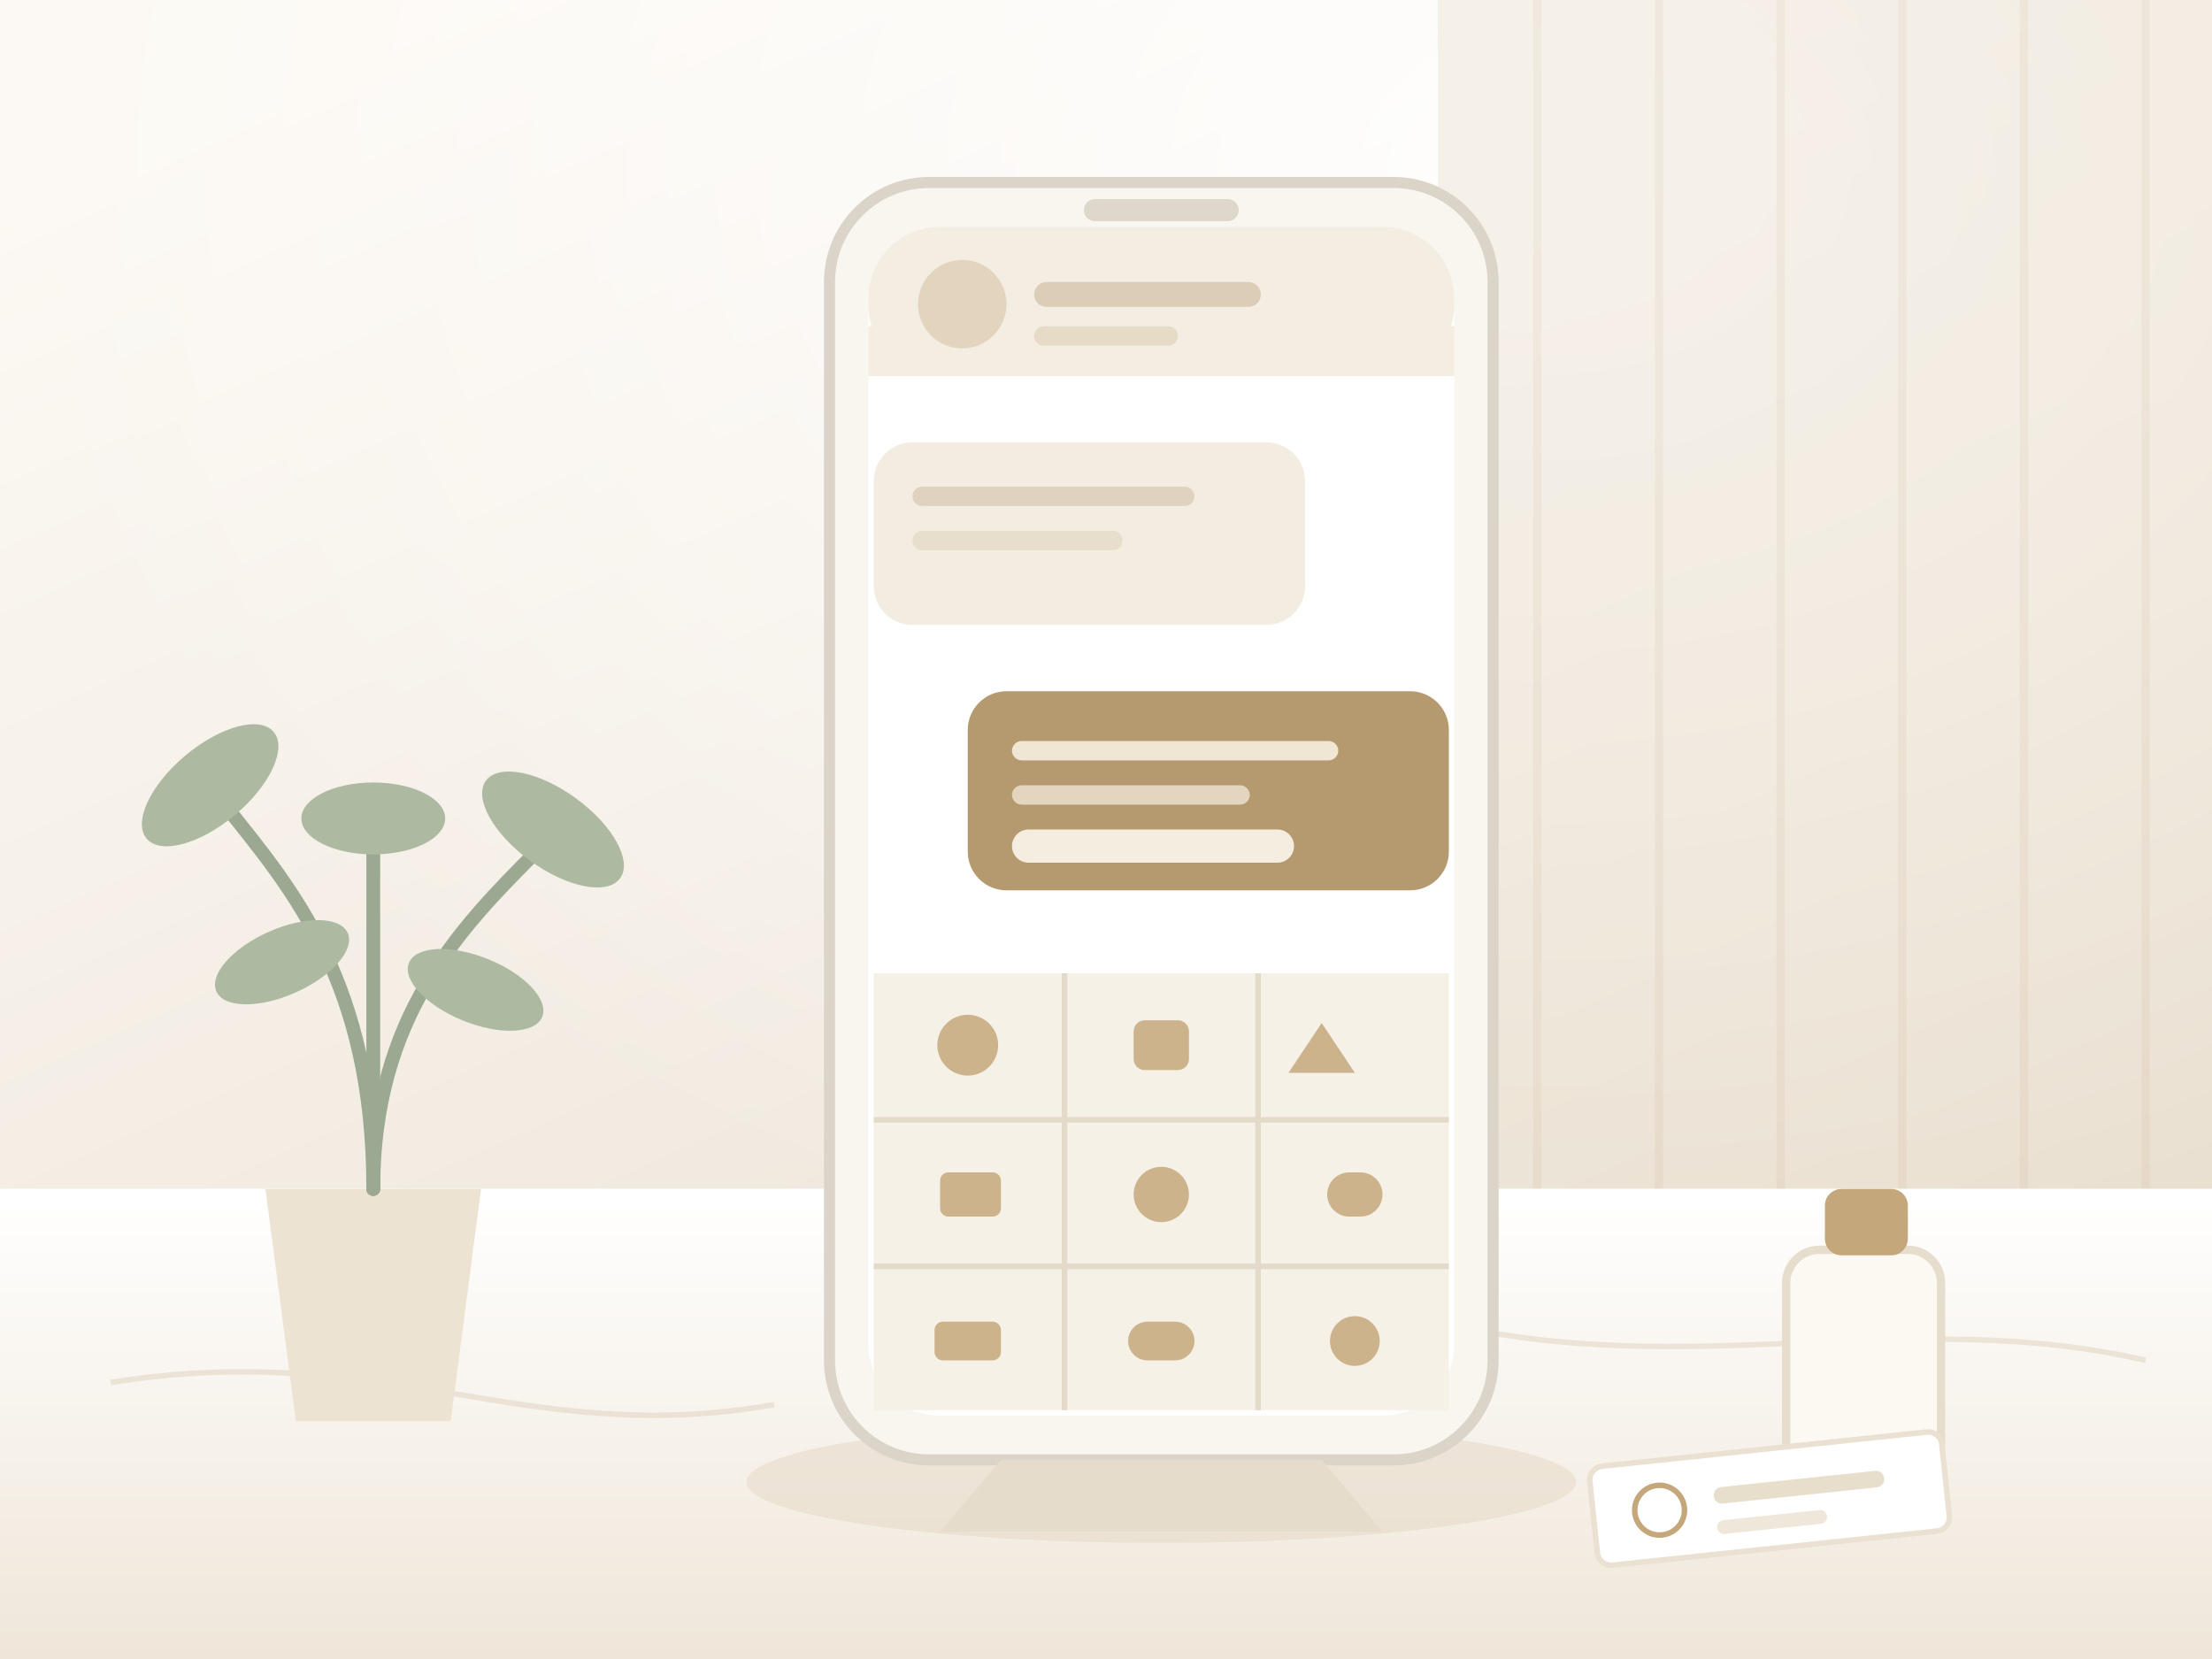
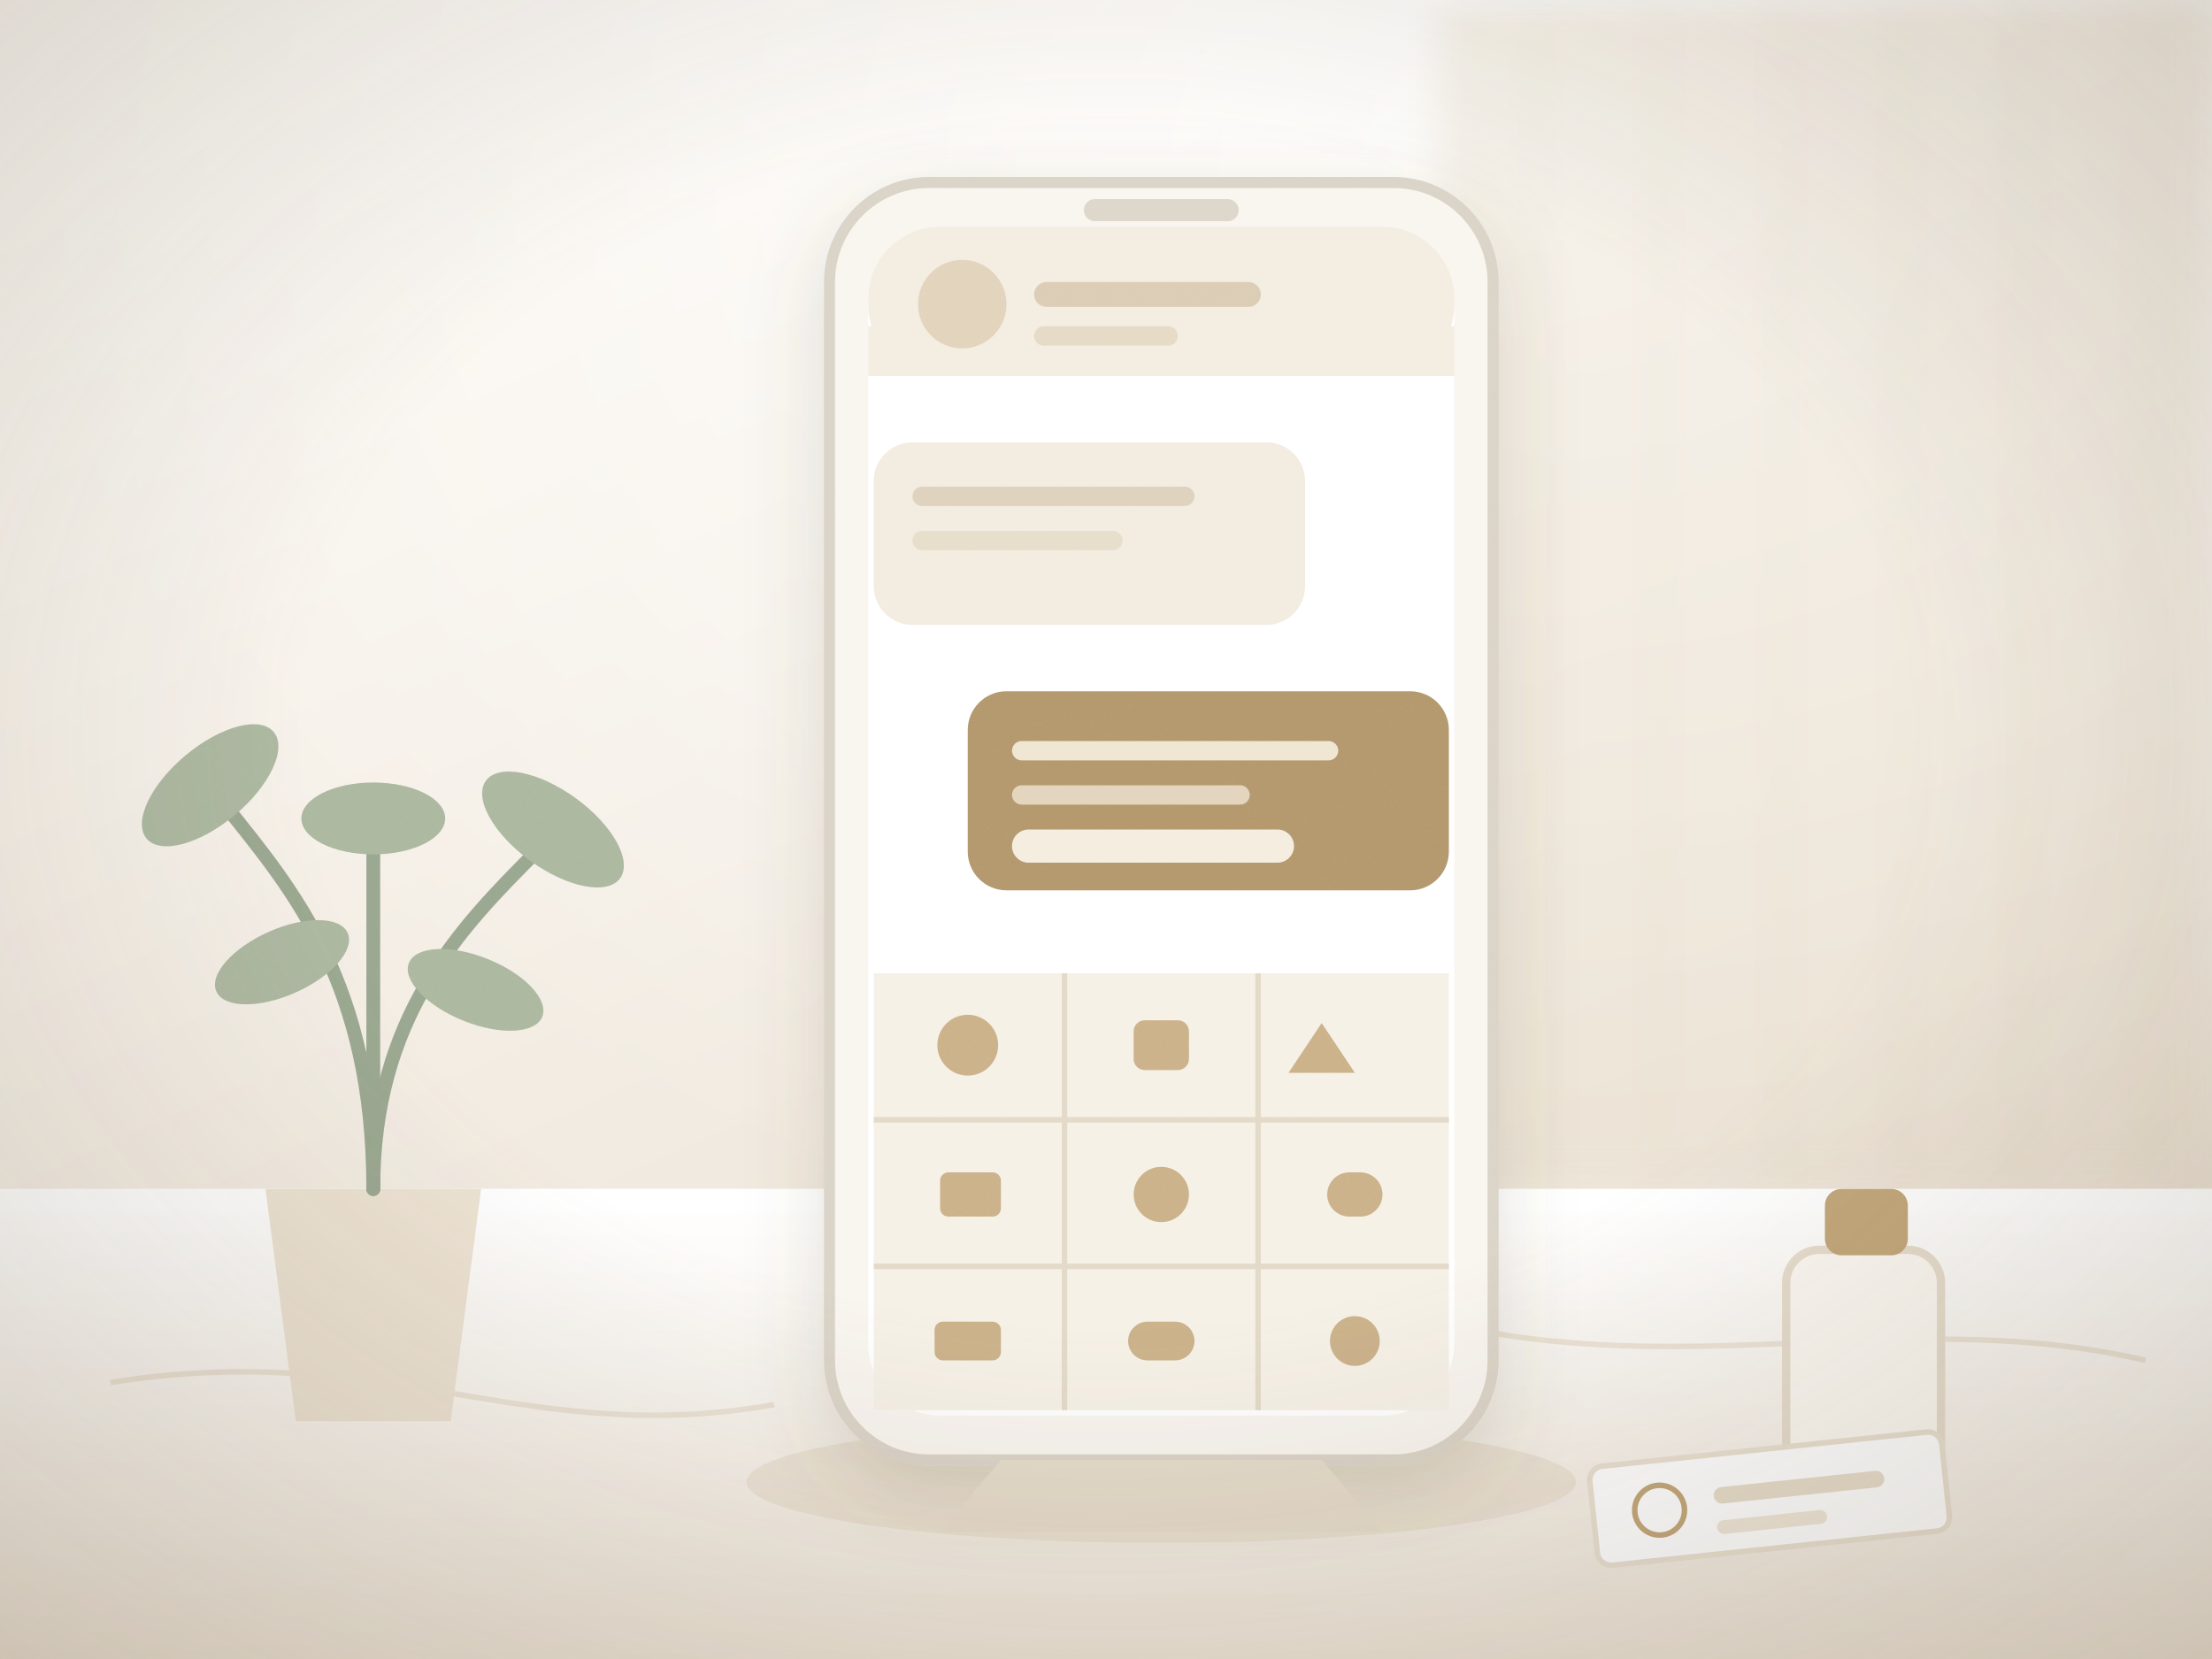
<svg xmlns="http://www.w3.org/2000/svg" viewBox="0 0 800 600" width="800" height="600" role="img" aria-label="公式LINEの予約メッセージとリッチメニューが表示されたスマートフォン">
  <defs>
    <linearGradient id="g2" x1="0.2" y1="0" x2="0.8" y2="1">
      <stop offset="0" stop-color="#FCF9F4" />
      <stop offset="1" stop-color="#E9DFD1" />
    </linearGradient>
    <radialGradient id="s2" cx="0.7" cy="0.1" r="0.7">
      <stop offset="0" stop-color="#fff" stop-opacity=".9" />
      <stop offset="1" stop-color="#fff" stop-opacity="0" />
    </radialGradient>
    <linearGradient id="desk2" x1="0" y1="0" x2="0" y2="1">
      <stop offset="0" stop-color="#FFFFFF" />
      <stop offset="1" stop-color="#EFE6D9" />
    </linearGradient>
+     <filter id="bgblur" x="-12%" y="-12%" width="124%" height="124%" color-interpolation-filters="sRGB">
+       <feGaussianBlur stdDeviation="7" />
+     </filter>
+     <filter id="grain" x="0%" y="0%" width="100%" height="100%" color-interpolation-filters="sRGB">
+       <feTurbulence type="fractalNoise" baseFrequency="0.9" numOctaves="4" stitchTiles="stitch" />
+       <feColorMatrix type="saturate" values="0" />
+     </filter>
+     <filter id="softshadow" x="-30%" y="-30%" width="160%" height="160%" color-interpolation-filters="sRGB">
+       <feDropShadow dx="0" dy="10" stdDeviation="14" flood-color="#6B5942" flood-opacity="0.18" />
+     </filter>
+     <radialGradient id="vig" cx="0.5" cy="0.44" r="0.78">
+       <stop offset="0.46" stop-color="#4A3B28" stop-opacity="0" />
+       <stop offset="1" stop-color="#5A4830" stop-opacity="0.24" />
+     </radialGradient>
  </defs>
  <rect width="800" height="600" fill="url(#g2)" />
  <rect width="800" height="600" fill="url(#s2)" />
-   <g opacity=".35">
-     <rect x="520" y="0" width="280" height="430" fill="#E6D9C6" />
-     <g stroke="#D6C4A9" stroke-width="3">
-       <line x1="556" y1="0" x2="556" y2="430" />
-       <line x1="600" y1="0" x2="600" y2="430" />
-       <line x1="644" y1="0" x2="644" y2="430" />
-       <line x1="688" y1="0" x2="688" y2="430" />
-       <line x1="732" y1="0" x2="732" y2="430" />
-       <line x1="776" y1="0" x2="776" y2="430" />
+   <g filter="url(#bgblur)">
+     <g opacity=".35">
+       <rect x="520" y="0" width="280" height="430" fill="#E6D9C6" />
+       <g stroke="#D6C4A9" stroke-width="3">
+         <line x1="556" y1="0" x2="556" y2="430" />
+         <line x1="600" y1="0" x2="600" y2="430" />
+         <line x1="644" y1="0" x2="644" y2="430" />
+         <line x1="688" y1="0" x2="688" y2="430" />
+         <line x1="732" y1="0" x2="732" y2="430" />
+         <line x1="776" y1="0" x2="776" y2="430" />
+       </g>
    </g>
  </g>
  <path d="M0 430 H800 V600 H0 Z" fill="url(#desk2)" />
  <rect y="430" width="800" height="8" fill="#fff" />
  <g stroke="#E6DCCB" stroke-width="2" fill="none" opacity=".7">
    <path d="M40 500 C140 484 190 524 280 508" />
    <path d="M520 478 C610 500 690 472 776 492" />
  </g>
  <g>
    <path d="M96 430 h78 l-11 84 h-56 z" fill="#EDE3D3" />
    <g stroke="#9CA992" stroke-width="5" fill="none" stroke-linecap="round">
      <path d="M135 430 C135 356 106 322 82 292" />
      <path d="M135 430 C135 368 166 336 194 308" />
      <path d="M135 430 C135 380 135 342 135 306" />
    </g>
    <g fill="#AEB9A2">
      <ellipse cx="76" cy="284" rx="30" ry="14" transform="rotate(-40 76 284)" />
      <ellipse cx="200" cy="300" rx="30" ry="14" transform="rotate(36 200 300)" />
      <ellipse cx="135" cy="296" rx="26" ry="13" />
      <ellipse cx="102" cy="348" rx="26" ry="12" transform="rotate(-24 102 348)" />
      <ellipse cx="172" cy="358" rx="26" ry="12" transform="rotate(22 172 358)" />
    </g>
  </g>
  <g>
    <ellipse cx="420" cy="536" rx="150" ry="22" fill="#E2D5C2" opacity=".45" />
-     <rect x="300" y="66" width="240" height="462" rx="36" fill="#F9F5EF" stroke="#DBD4C8" stroke-width="4" />
+     <rect x="300" y="66" width="240" height="462" rx="36" fill="#F9F5EF" stroke="#DBD4C8" stroke-width="4" filter="url(#softshadow)" />
    <rect x="314" y="82" width="212" height="430" rx="26" fill="#FFFFFF" />
    <rect x="392" y="72" width="56" height="8" rx="4" fill="#DED7CC" />
    <rect x="314" y="82" width="212" height="54" rx="26" fill="#F3EDE2" />
    <rect x="314" y="118" width="212" height="18" fill="#F3EDE2" />
    <circle cx="348" cy="110" r="16" fill="#E3D5BD" />
    <rect x="374" y="102" width="82" height="9" rx="4.5" fill="#DCCEB6" />
    <rect x="374" y="118" width="52" height="7" rx="3.5" fill="#E6DBC7" />
    <g>
      <path d="M330 160 h128 a14 14 0 0 1 14 14 v38 a14 14 0 0 1 -14 14 h-128 a14 14 0 0 1 -14 -14 v-38 a14 14 0 0 1 14 -14 z" fill="#F2ECE1" />
      <rect x="330" y="176" width="102" height="7" rx="3.5" fill="#DFD3BF" />
      <rect x="330" y="192" width="76" height="7" rx="3.5" fill="#E8DECC" />
      <path d="M364 250 h146 a14 14 0 0 1 14 14 v44 a14 14 0 0 1 -14 14 h-146 a14 14 0 0 1 -14 -14 v-44 a14 14 0 0 1 14 -14 z" fill="#B59A70" />
      <rect x="366" y="268" width="118" height="7" rx="3.5" fill="#F6EEDF" opacity=".9" />
      <rect x="366" y="284" width="86" height="7" rx="3.5" fill="#F6EEDF" opacity=".7" />
      <rect x="366" y="300" width="102" height="12" rx="6" fill="#F8F2E6" opacity=".95" />
    </g>
    <g>
      <rect x="316" y="352" width="208" height="158" fill="#F6F1E7" />
      <g stroke="#E4DACA" stroke-width="2">
        <line x1="316" y1="405" x2="524" y2="405" />
        <line x1="316" y1="458" x2="524" y2="458" />
        <line x1="385" y1="352" x2="385" y2="510" />
        <line x1="455" y1="352" x2="455" y2="510" />
      </g>
      <g fill="#C4A87C" opacity=".85">
        <circle cx="350" cy="378" r="11" />
        <rect x="410" y="369" width="20" height="18" rx="4" />
        <path d="M478 370 l12 18 h-24 z" />
        <rect x="340" y="424" width="22" height="16" rx="3" />
        <circle cx="420" cy="432" r="10" />
        <rect x="480" y="424" width="20" height="16" rx="8" />
        <rect x="338" y="478" width="24" height="14" rx="3" />
        <rect x="408" y="478" width="24" height="14" rx="7" />
        <circle cx="490" cy="485" r="9" />
      </g>
    </g>
    <path d="M362 528 h116 l22 26 h-160 z" fill="#E6DCCB" />
  </g>
  <g>
    <rect x="646" y="452" width="56" height="96" rx="12" fill="#FCF8F2" stroke="#E6DDCD" stroke-width="3" />
    <rect x="660" y="430" width="30" height="24" rx="6" fill="#C4A87C" />
  </g>
  <g>
    <g transform="rotate(-6 640 542)">
      <rect x="576" y="524" width="128" height="36" rx="5" fill="#FFFFFF" />
      <rect x="576" y="524" width="128" height="36" rx="5" fill="none" stroke="#EAE1D2" stroke-width="2" />
      <circle cx="600" cy="542" r="9" fill="none" stroke="#C4A87C" stroke-width="2" />
      <rect x="620" y="536" width="62" height="6" rx="3" fill="#E8DECC" />
      <rect x="620" y="548" width="40" height="5" rx="2.5" fill="#EFE7D9" />
    </g>
  </g>
+   <rect width="800" height="600" fill="url(#vig)" />
+   <rect width="800" height="600" filter="url(#grain)" opacity="0.05" style="mix-blend-mode:overlay" />
</svg>
